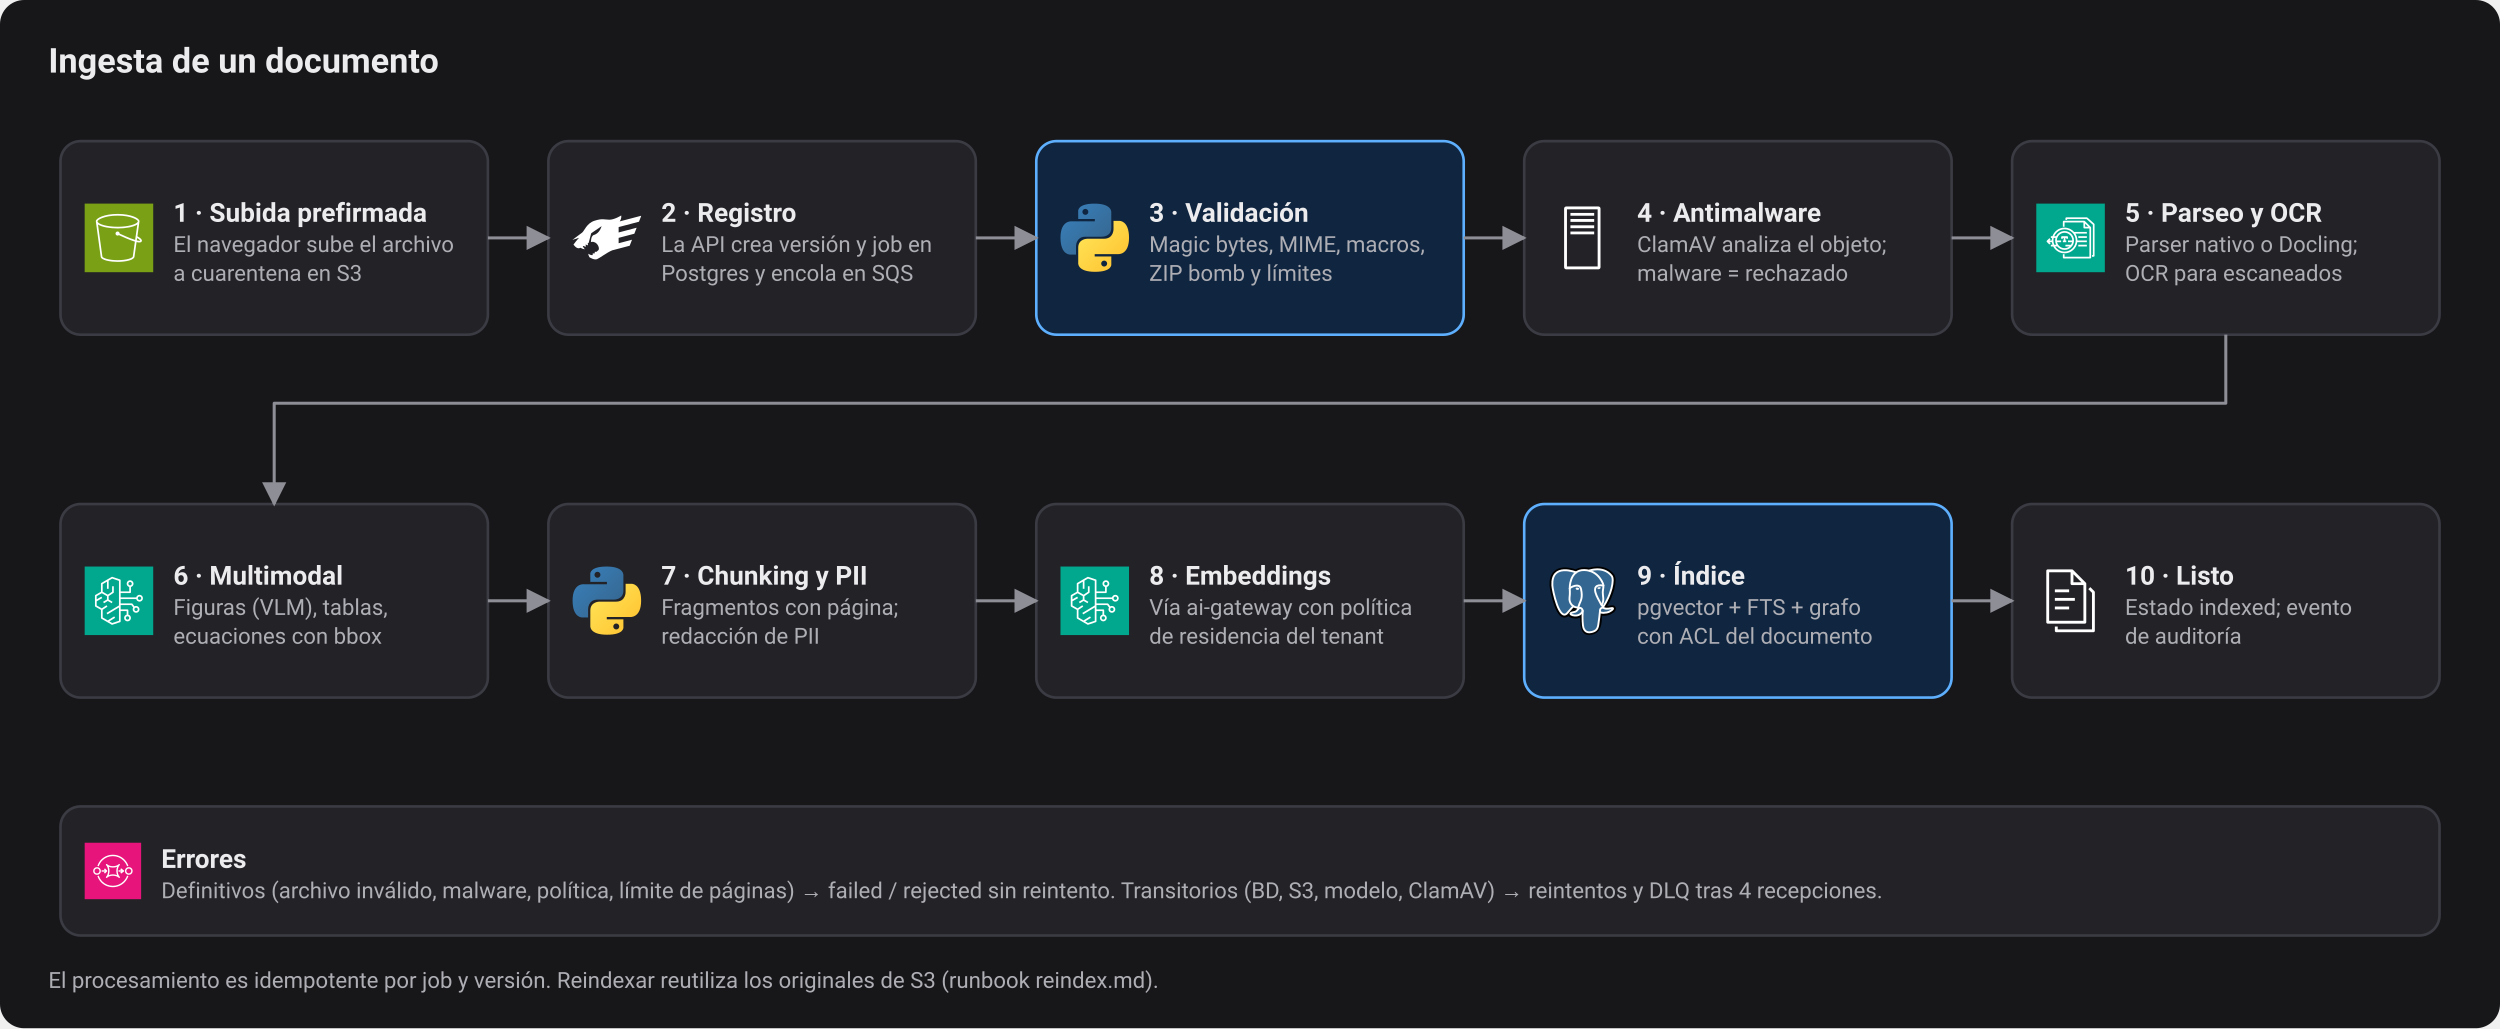
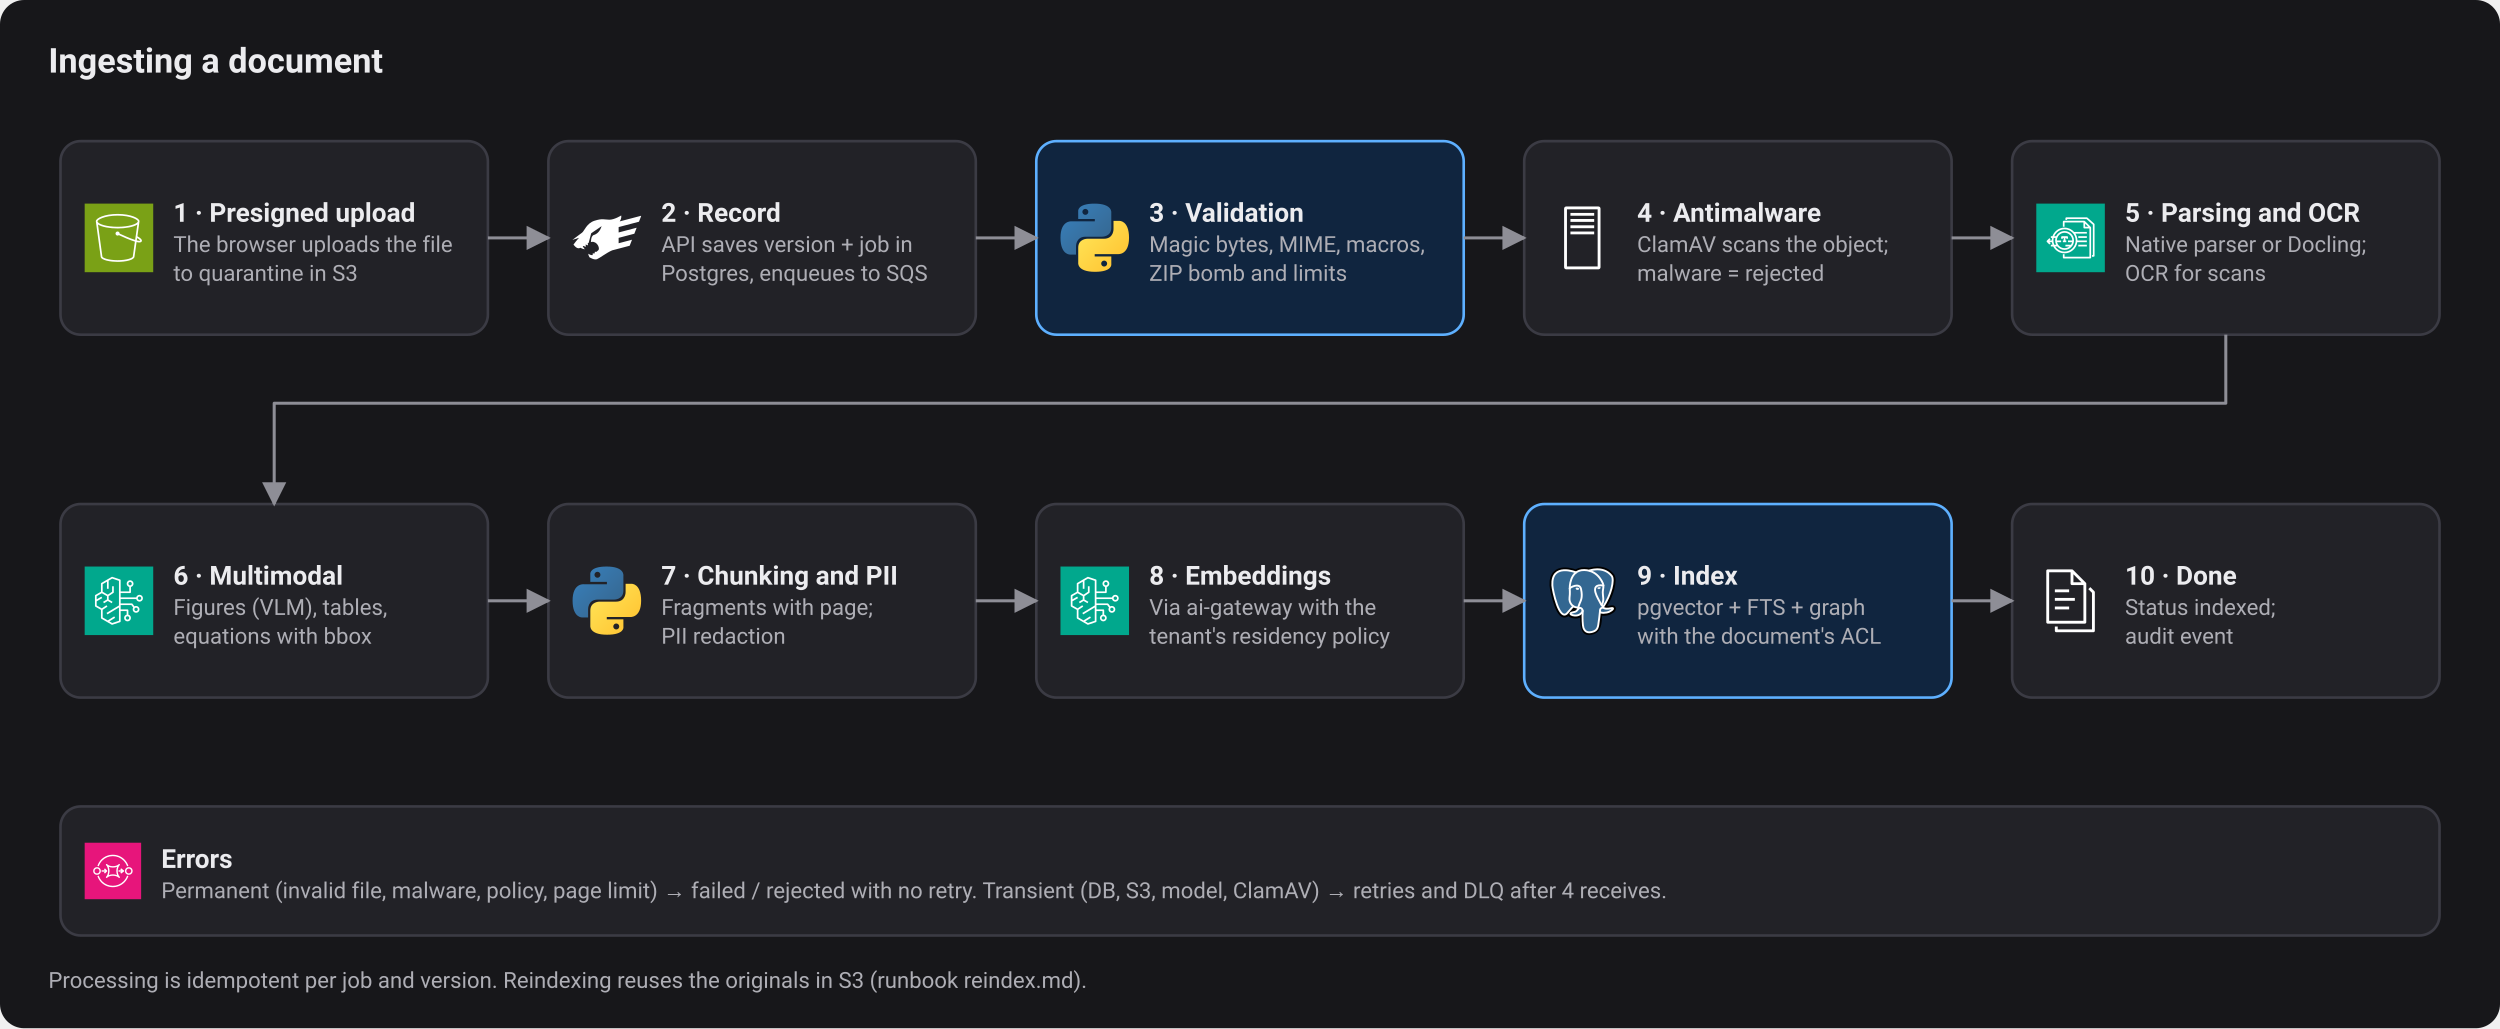
<svg xmlns="http://www.w3.org/2000/svg" viewBox="0 0 1240 510" width="1240" height="510" font-family="ui-sans-serif, system-ui, -apple-system, 'Segoe UI', Roboto, 'Helvetica Neue', Arial, sans-serif" role="img" aria-labelledby="t d">
  <defs>
    <marker id="arrow" viewBox="0 0 10 10" refX="9" refY="5" markerWidth="8" markerHeight="8" orient="auto">
      <path d="M0,0 L10,5 L0,10 z" fill="#8e8e96" />
    </marker>
    <marker id="arrow-s" viewBox="0 0 10 10" refX="1" refY="5" markerWidth="8" markerHeight="8" orient="auto-start-reverse">
      <path d="M0,0 L10,5 L0,10 z" fill="#8e8e96" />
    </marker>
  </defs>
  <rect width="1240" height="510" rx="12" fill="#17171a" />
-   <text x="24.0" y="36.0" font-size="17" font-weight="700" fill="#ececef" text-anchor="start">Ingesta de un documento</text>
+   <text x="24.0" y="36.0" font-size="17" font-weight="700" fill="#ececef" text-anchor="start">Ingesting a document</text>
  <rect x="30" y="70" width="212" height="96" rx="10" fill="#222227" stroke="#3b3b44" stroke-width="1.3" />
  <svg x="42.0" y="101.0" width="34.0" height="34.0" viewBox="0 0 80 80" preserveAspectRatio="xMidYMid meet">
    <g stroke="none" stroke-width="1" fill="none" fill-rule="evenodd">
      <g fill="#7AA116">
        <rect x="0" y="0" width="80" height="80" />
      </g>
      <g transform="translate(12.9999, 11.9996)" fill="#FFFFFF">
        <path d="M47.836,30.893 L48.22,28.189 C51.761,30.31 51.807,31.186 51.806,31.21 C51.8,31.215 51.196,31.719 47.836,30.893 L47.836,30.893 Z M45.893,30.353 C39.773,28.501 31.25,24.591 27.801,22.961 C27.801,22.947 27.805,22.934 27.805,22.92 C27.805,21.595 26.727,20.517 25.401,20.517 C24.077,20.517 22.999,21.595 22.999,22.92 C22.999,24.245 24.077,25.323 25.401,25.323 C25.983,25.323 26.511,25.106 26.928,24.761 C30.986,26.682 39.443,30.535 45.608,32.355 L43.17,49.561 C43.163,49.608 43.16,49.655 43.16,49.702 C43.16,51.217 36.453,54 25.494,54 C14.419,54 7.641,51.217 7.641,49.702 C7.641,49.656 7.638,49.611 7.632,49.566 L2.538,12.359 C6.947,15.394 16.43,17 25.5,17 C34.556,17 44.023,15.4 48.441,12.374 L45.893,30.353 Z M2,8.478 C2.072,7.162 9.634,2 25.5,2 C41.364,2 48.927,7.161 49,8.478 L49,8.927 C48.13,11.878 38.33,15 25.5,15 C12.648,15 2.843,11.868 2,8.913 L2,8.478 Z M51,8.5 C51,5.035 41.066,0 25.5,0 C9.934,0 0,5.035 0,8.5 L0.094,9.254 L5.642,49.778 C5.775,54.31 17.861,56 25.494,56 C34.966,56 45.029,53.822 45.159,49.781 L47.555,32.884 C48.888,33.203 49.985,33.366 50.866,33.366 C52.049,33.366 52.849,33.077 53.334,32.499 C53.732,32.025 53.884,31.451 53.77,30.84 C53.511,29.456 51.868,27.964 48.522,26.055 L50.898,9.293 L51,8.5 Z" />
      </g>
    </g>
  </svg>
-   <text x="86.0" y="110.0" font-size="13" font-weight="600" fill="#ececef" text-anchor="start">1 · Subida prefirmada</text>
-   <text x="86.0" y="125.0" font-size="11" font-weight="400" fill="#aeaeb5" text-anchor="start">El navegador sube el archivo</text>
-   <text x="86.0" y="139.3" font-size="11" font-weight="400" fill="#aeaeb5" text-anchor="start">a cuarentena en S3</text>
+   <text x="86.0" y="110.0" font-size="13" font-weight="600" fill="#ececef" text-anchor="start">1 · Presigned upload</text>
+   <text x="86.0" y="125.0" font-size="11" font-weight="400" fill="#aeaeb5" text-anchor="start">The browser uploads the file</text>
+   <text x="86.0" y="139.3" font-size="11" font-weight="400" fill="#aeaeb5" text-anchor="start">to quarantine in S3</text>
  <rect x="272" y="70" width="212" height="96" rx="10" fill="#222227" stroke="#3b3b44" stroke-width="1.3" />
  <svg x="284.0" y="101.0" width="34.0" height="34.0" viewBox="0 0 256 167.509" preserveAspectRatio="xMidYMid meet">
    <path fill="#fff" d="M247.942 23.314 256 2.444l-.35-1.293-79.717 21.003C184.433 9.86 181.513 0 181.513 0s-25.457 16.257-44.709 15.832c-19.251-.426-25.457-5.564-54.977 3.853-29.52 9.41-37.86 38.295-46.419 44.5S0 90.603 0 90.603l.058.359 24.207-7.707S17.625 89.51 3.52 108.52l-.659-.609.025.134s11.336 17.324 22.463 14.121c1.118-.325 2.377-.859 3.753-1.56 4.48 2.495 10.327 4.947 16.783 5.622 0 0-4.37-5.08-8.016-10.86.984-.634 1.994-1.293 3.02-1.96l-.476.334 9.217 3.386-1.017-8.666c.033-.017.058-.042.091-.059l9.059 3.328-1.126-7.882a76.868 76.868 0 0 1 3.436-1.693l9.443-35.717 39.045-26.634-3.103 7.808c-7.916 19.468-22.78 24.064-22.78 24.064l-6.206 2.352c-4.612 5.455-6.556 6.798-8.14 25.107 3.72-.934 7.273-1.16 10.492-.292 16.683 4.496 22.463 24.599 17.967 30.162-1.126 1.393-3.803 3.77-7.181 6.565h-6.773l-.092 5.488c-.234.184-.467.359-.693.542h-6.89l-.083 5.355c-.609.468-1.218.918-1.801 1.36-6.473.133-14.673-5.514-14.673-5.514 0 5.139 4.28 13.046 4.28 13.046s.283-.133.758-.367c-.417.309-.65.476-.65.476s17.324 11.552 28.235 7.273c9.7-3.804 34.816-23.606 56.495-32.981l65.603-17.283 8.65-22.413-49.997 13.17V83.597l58.664-15.457 8.65-22.413-67.297 17.734V43.324z" />
  </svg>
-   <text x="328.0" y="110.0" font-size="13" font-weight="600" fill="#ececef" text-anchor="start">2 · Registro</text>
-   <text x="328.0" y="125.0" font-size="11" font-weight="400" fill="#aeaeb5" text-anchor="start">La API crea versión y job en</text>
-   <text x="328.0" y="139.3" font-size="11" font-weight="400" fill="#aeaeb5" text-anchor="start">Postgres y encola en SQS</text>
+   <text x="328.0" y="110.0" font-size="13" font-weight="600" fill="#ececef" text-anchor="start">2 · Record</text>
+   <text x="328.0" y="125.0" font-size="11" font-weight="400" fill="#aeaeb5" text-anchor="start">API saves version + job in</text>
+   <text x="328.0" y="139.3" font-size="11" font-weight="400" fill="#aeaeb5" text-anchor="start">Postgres, enqueues to SQS</text>
  <rect x="514" y="70" width="212" height="96" rx="10" fill="#10253f" stroke="#5eb0ff" stroke-width="1.3" />
  <svg x="526.0" y="101.0" width="34.0" height="34.0" viewBox="16 16 32 32" preserveAspectRatio="xMidYMid meet">
    <path fill="url(#i118-a)" d="M31.885 16c-8.124 0-7.617 3.523-7.617 3.523l.01 3.65h7.752v1.095H21.197S16 23.678 16 31.876c0 8.196 4.537 7.906 4.537 7.906h2.708v-3.804s-.146-4.537 4.465-4.537h7.688s4.32.07 4.32-4.175v-7.019S40.374 16 31.885 16zm-4.275 2.454a1.394 1.394 0 1 1 0 2.79 1.393 1.393 0 0 1-1.395-1.395c0-.771.624-1.395 1.395-1.395z" />
    <path fill="url(#i118-b)" d="M32.115 47.833c8.124 0 7.617-3.523 7.617-3.523l-.01-3.65H31.97v-1.095h10.832S48 40.155 48 31.958c0-8.197-4.537-7.906-4.537-7.906h-2.708v3.803s.146 4.537-4.465 4.537h-7.688s-4.32-.07-4.32 4.175v7.019s-.656 4.247 7.833 4.247zm4.275-2.454a1.393 1.393 0 0 1-1.395-1.395 1.394 1.394 0 1 1 1.395 1.395z" />
    <defs>
      <linearGradient id="i118-a" x1="19.075" x2="34.898" y1="18.782" y2="34.658" gradientUnits="userSpaceOnUse">
        <stop stop-color="#387EB8" />
        <stop offset="1" stop-color="#366994" />
      </linearGradient>
      <linearGradient id="i118-b" x1="28.809" x2="45.803" y1="28.882" y2="45.163" gradientUnits="userSpaceOnUse">
        <stop stop-color="#FFE052" />
        <stop offset="1" stop-color="#FFC331" />
      </linearGradient>
    </defs>
  </svg>
-   <text x="570.0" y="110.0" font-size="13" font-weight="600" fill="#ececef" text-anchor="start">3 · Validación</text>
+   <text x="570.0" y="110.0" font-size="13" font-weight="600" fill="#ececef" text-anchor="start">3 · Validation</text>
  <text x="570.0" y="125.0" font-size="11" font-weight="400" fill="#aeaeb5" text-anchor="start">Magic bytes, MIME, macros,</text>
-   <text x="570.0" y="139.3" font-size="11" font-weight="400" fill="#aeaeb5" text-anchor="start">ZIP bomb y límites</text>
+   <text x="570.0" y="139.3" font-size="11" font-weight="400" fill="#aeaeb5" text-anchor="start">ZIP bomb and limits</text>
  <rect x="756" y="70" width="212" height="96" rx="10" fill="#222227" stroke="#3b3b44" stroke-width="1.3" />
  <svg x="768.0" y="101.0" width="34.0" height="34.0" viewBox="0 0 48 48" preserveAspectRatio="xMidYMid meet">
    <g stroke="none" stroke-width="1" fill="none" fill-rule="evenodd">
      <path d="M15.437,21.52 L32.064,21.52 L32.064,19.52 L15.437,19.52 L15.437,21.52 Z M15.437,17.196 L32.064,17.196 L32.064,15.196 L15.437,15.196 L15.437,17.196 Z M15.437,12.762 L32.064,12.762 L32.064,10.762 L15.437,10.762 L15.437,12.762 Z M15.437,8.494 L32.064,8.494 L32.064,6.494 L15.437,6.494 L15.437,8.494 Z M13,44.013 L34.499,44.013 L34.499,4 L13,4 L13,44.013 Z M35.032,2 L12.468,2 C11.659,2 11,2.659 11,3.469 L11,44.545 C11,45.355 11.659,46.013 12.468,46.013 L35.032,46.013 C35.841,46.013 36.499,45.355 36.499,44.545 L36.499,3.469 C36.499,2.659 35.841,2 35.032,2 L35.032,2 Z" fill="#FFFFFF" />
    </g>
  </svg>
  <text x="812.0" y="110.0" font-size="13" font-weight="600" fill="#ececef" text-anchor="start">4 · Antimalware</text>
-   <text x="812.0" y="125.0" font-size="11" font-weight="400" fill="#aeaeb5" text-anchor="start">ClamAV analiza el objeto;</text>
-   <text x="812.0" y="139.3" font-size="11" font-weight="400" fill="#aeaeb5" text-anchor="start">malware = rechazado</text>
+   <text x="812.0" y="125.0" font-size="11" font-weight="400" fill="#aeaeb5" text-anchor="start">ClamAV scans the object;</text>
+   <text x="812.0" y="139.3" font-size="11" font-weight="400" fill="#aeaeb5" text-anchor="start">malware = rejected</text>
  <rect x="998" y="70" width="212" height="96" rx="10" fill="#222227" stroke="#3b3b44" stroke-width="1.3" />
  <svg x="1010.0" y="101.0" width="34.0" height="34.0" viewBox="0 0 80 80" preserveAspectRatio="xMidYMid meet">
    <g stroke="none" stroke-width="1" fill="none" fill-rule="evenodd">
      <g fill="#01A88D">
        <rect x="0" y="0" width="80" height="80" />
      </g>
      <path d="M22.062,50 C24.376,53.603 28.41,56 33,56 C40.167,56 45.999,50.168 45.999,43 C45.999,35.832 40.167,30 33,30 C27.603,30 22.966,33.307 21.002,38 L23.214,38 C25.039,34.444 28.736,32 33,32 C39.065,32 43.999,36.935 43.999,43 C43.999,49.065 39.065,54 33,54 C29.591,54 26.541,52.441 24.521,50 L22.062,50 Z M37,45 L37,43 L41.999,43 C41.999,38.038 37.962,34 33,34 C28.037,34 23.999,38.038 23.999,43 L28.999,43 L28.999,45 L24.231,45 C25.144,49.002 28.725,52 33,52 C35.136,52 37.099,51.249 38.644,50 L34,50 L34,48 L40.478,48 C41.081,47.102 41.52,46.087 41.768,45 L37,45 Z M21.002,48 L23.214,48 C22.443,46.498 22,44.801 22,43 C22,41.959 22.155,40.955 22.426,40 L20.363,40 C20.134,40.965 19.999,41.966 19.999,43 C19.999,44.771 20.358,46.46 21.002,48 L21.002,48 Z M19.743,50 L17,50 L17,48 L18.874,48 C18.534,47.04 18.289,46.038 18.149,45 L15.414,45 L16.707,46.293 L15.292,47.707 L12.292,44.707 C11.903,44.316 11.903,43.684 12.292,43.293 L15.292,40.293 L16.707,41.707 L15.414,43 L18,43 C18,41.973 18.104,40.97 18.302,40 L17,40 L17,38 L18.874,38 C20.94,32.184 26.483,28 33,28 C37.427,28 41.4,29.939 44.148,33 L59,33 L59,35 L45.666,35 C47.135,37.318 47.999,40.058 47.999,43 L59,43 L59,45 L47.85,45 C46.868,52.327 40.591,58 33,58 C27.256,58 22.262,54.752 19.743,50 L19.743,50 Z M37,39 C37,38.448 36.552,38 36,38 L29.999,38 C29.447,38 28.999,38.448 28.999,39 L28.999,41 L31,41 L31,40 L32,40 L32,43 L31,43 L31,45 L35,45 L35,43 L34,43 L34,40 L35,40 L35,41 L37,41 L37,39 Z M49,40 L59,40 L59,38 L49,38 L49,40 Z M49,50 L59,50 L59,48 L49,48 L49,50 Z M57,27 L60.585,27 L57,23.414 L57,27 Z M63.707,27.293 C63.894,27.48 64,27.735 64,28 L64,63 C64,63.552 63.552,64 63,64 L32,64 C31.447,64 31,63.552 31,63 L31,59 L33,59 L33,62 L62,62 L62,29 L56,29 C55.447,29 55,28.552 55,28 L55,22 L33,22 L33,27 L31,27 L31,21 C31,20.448 31.447,20 32,20 L56,20 C56.265,20 56.519,20.105 56.707,20.293 L63.707,27.293 Z M68,24.166 L68,61 C68,61.552 67.552,62 67,62 L65,62 L65,60 L66,60 L66,24.612 L58.617,18 L36,18 L36,19 L34,19 L34,17 C34,16.448 34.447,16 35,16 L59,16 C59.246,16 59.483,16.091 59.666,16.255 L67.666,23.42 C67.878,23.61 68,23.881 68,24.166 L68,24.166 Z" fill="#FFFFFF" />
    </g>
  </svg>
-   <text x="1054.0" y="110.0" font-size="13" font-weight="600" fill="#ececef" text-anchor="start">5 · Parseo y OCR</text>
-   <text x="1054.0" y="125.0" font-size="11" font-weight="400" fill="#aeaeb5" text-anchor="start">Parser nativo o Docling;</text>
-   <text x="1054.0" y="139.3" font-size="11" font-weight="400" fill="#aeaeb5" text-anchor="start">OCR para escaneados</text>
+   <text x="1054.0" y="110.0" font-size="13" font-weight="600" fill="#ececef" text-anchor="start">5 · Parsing and OCR</text>
+   <text x="1054.0" y="125.0" font-size="11" font-weight="400" fill="#aeaeb5" text-anchor="start">Native parser or Docling;</text>
+   <text x="1054.0" y="139.3" font-size="11" font-weight="400" fill="#aeaeb5" text-anchor="start">OCR for scans</text>
  <rect x="30" y="250" width="212" height="96" rx="10" fill="#222227" stroke="#3b3b44" stroke-width="1.3" />
  <svg x="42.0" y="281.0" width="34.0" height="34.0" viewBox="0 0 80 80" preserveAspectRatio="xMidYMid meet">
    <g stroke="none" stroke-width="1" fill="none" fill-rule="evenodd">
      <g fill="#01A88D">
        <rect x="0" y="0" width="80" height="80" />
      </g>
      <g transform="translate(12, 12)" fill="#FFFFFF">
        <path d="M52,27 C50.897,27 50,26.103 50,25 C50,23.897 50.897,23 52,23 C53.103,23 54,23.897 54,25 C54,26.103 53.103,27 52,27 L52,27 Z M20.113,53.908 L16.865,52.014 L23.53,47.848 L22.47,46.152 L14.913,50.875 L9,47.426 L9,38.535 L14.555,34.832 L13.445,33.168 L7.959,36.825 L2,33.42 L2,28.58 L8.496,24.868 L7.504,23.132 L2,26.277 L2,22.58 L8,19.152 L14,22.58 L14,26.434 L9.485,29.143 L10.515,30.857 L15,28.166 L19.485,30.857 L20.515,29.143 L16,26.434 L16,22.535 L21.555,18.832 C21.833,18.646 22,18.334 22,18 L22,11 L20,11 L20,17.465 L14.959,20.825 L9,17.42 L9,8.574 L14,5.658 L14,14 L16,14 L16,4.491 L20.113,2.092 L28,4.721 L28,33.434 L13.485,42.143 L14.515,43.857 L28,35.766 L28,51.279 L20.113,53.908 Z M50,38 C50,39.103 49.103,40 48,40 C46.897,40 46,39.103 46,38 C46,36.897 46.897,36 48,36 C49.103,36 50,36.897 50,38 L50,38 Z M40,48 C40,49.103 39.103,50 38,50 C36.897,50 36,49.103 36,48 C36,46.897 36.897,46 38,46 C39.103,46 40,46.897 40,48 L40,48 Z M39,8 C39,6.897 39.897,6 41,6 C42.103,6 43,6.897 43,8 C43,9.103 42.103,10 41,10 C39.897,10 39,9.103 39,8 L39,8 Z M52,21 C50.141,21 48.589,22.28 48.142,24 L30,24 L30,19 L41,19 C41.553,19 42,18.552 42,18 L42,11.858 C43.72,11.411 45,9.858 45,8 C45,5.794 43.206,4 41,4 C38.794,4 37,5.794 37,8 C37,9.858 38.28,11.411 40,11.858 L40,17 L30,17 L30,4 C30,3.569 29.725,3.188 29.316,3.051 L20.316,0.051 C20.042,-0.039 19.744,-0.009 19.496,0.136 L7.496,7.136 C7.188,7.315 7,7.645 7,8 L7,17.42 L0.504,21.132 C0.192,21.31 0,21.641 0,22 L0,34 C0,34.359 0.192,34.69 0.504,34.868 L7,38.58 L7,48 C7,48.355 7.188,48.685 7.496,48.864 L19.496,55.864 C19.65,55.954 19.825,56 20,56 C20.106,56 20.213,55.983 20.316,55.949 L29.316,52.949 C29.725,52.812 30,52.431 30,52 L30,40 L37,40 L37,44.142 C35.28,44.589 34,46.142 34,48 C34,50.206 35.794,52 38,52 C40.206,52 42,50.206 42,48 C42,46.142 40.72,44.589 39,44.142 L39,39 C39,38.448 38.553,38 38,38 L30,38 L30,33 L42.5,33 L44.638,35.85 C44.239,36.472 44,37.207 44,38 C44,40.206 45.794,42 48,42 C50.206,42 52,40.206 52,38 C52,35.794 50.206,34 48,34 C47.316,34 46.682,34.188 46.119,34.492 L43.8,31.4 C43.611,31.148 43.314,31 43,31 L30,31 L30,26 L48.142,26 C48.589,27.72 50.141,29 52,29 C54.206,29 56,27.206 56,25 C56,22.794 54.206,21 52,21 L52,21 Z" />
      </g>
    </g>
  </svg>
  <text x="86.0" y="290.0" font-size="13" font-weight="600" fill="#ececef" text-anchor="start">6 · Multimodal</text>
-   <text x="86.0" y="305.0" font-size="11" font-weight="400" fill="#aeaeb5" text-anchor="start">Figuras (VLM), tablas,</text>
-   <text x="86.0" y="319.3" font-size="11" font-weight="400" fill="#aeaeb5" text-anchor="start">ecuaciones con bbox</text>
+   <text x="86.0" y="305.0" font-size="11" font-weight="400" fill="#aeaeb5" text-anchor="start">Figures (VLM), tables,</text>
+   <text x="86.0" y="319.3" font-size="11" font-weight="400" fill="#aeaeb5" text-anchor="start">equations with bbox</text>
  <rect x="272" y="250" width="212" height="96" rx="10" fill="#222227" stroke="#3b3b44" stroke-width="1.3" />
  <svg x="284.0" y="281.0" width="34.0" height="34.0" viewBox="16 16 32 32" preserveAspectRatio="xMidYMid meet">
    <path fill="url(#i122-a)" d="M31.885 16c-8.124 0-7.617 3.523-7.617 3.523l.01 3.65h7.752v1.095H21.197S16 23.678 16 31.876c0 8.196 4.537 7.906 4.537 7.906h2.708v-3.804s-.146-4.537 4.465-4.537h7.688s4.32.07 4.32-4.175v-7.019S40.374 16 31.885 16zm-4.275 2.454a1.394 1.394 0 1 1 0 2.79 1.393 1.393 0 0 1-1.395-1.395c0-.771.624-1.395 1.395-1.395z" />
    <path fill="url(#i122-b)" d="M32.115 47.833c8.124 0 7.617-3.523 7.617-3.523l-.01-3.65H31.97v-1.095h10.832S48 40.155 48 31.958c0-8.197-4.537-7.906-4.537-7.906h-2.708v3.803s.146 4.537-4.465 4.537h-7.688s-4.32-.07-4.32 4.175v7.019s-.656 4.247 7.833 4.247zm4.275-2.454a1.393 1.393 0 0 1-1.395-1.395 1.394 1.394 0 1 1 1.395 1.395z" />
    <defs>
      <linearGradient id="i122-a" x1="19.075" x2="34.898" y1="18.782" y2="34.658" gradientUnits="userSpaceOnUse">
        <stop stop-color="#387EB8" />
        <stop offset="1" stop-color="#366994" />
      </linearGradient>
      <linearGradient id="i122-b" x1="28.809" x2="45.803" y1="28.882" y2="45.163" gradientUnits="userSpaceOnUse">
        <stop stop-color="#FFE052" />
        <stop offset="1" stop-color="#FFC331" />
      </linearGradient>
    </defs>
  </svg>
-   <text x="328.0" y="290.0" font-size="13" font-weight="600" fill="#ececef" text-anchor="start">7 · Chunking y PII</text>
-   <text x="328.0" y="305.0" font-size="11" font-weight="400" fill="#aeaeb5" text-anchor="start">Fragmentos con página;</text>
-   <text x="328.0" y="319.3" font-size="11" font-weight="400" fill="#aeaeb5" text-anchor="start">redacción de PII</text>
+   <text x="328.0" y="290.0" font-size="13" font-weight="600" fill="#ececef" text-anchor="start">7 · Chunking and PII</text>
+   <text x="328.0" y="305.0" font-size="11" font-weight="400" fill="#aeaeb5" text-anchor="start">Fragments with page;</text>
+   <text x="328.0" y="319.3" font-size="11" font-weight="400" fill="#aeaeb5" text-anchor="start">PII redaction</text>
  <rect x="514" y="250" width="212" height="96" rx="10" fill="#222227" stroke="#3b3b44" stroke-width="1.3" />
  <svg x="526.0" y="281.0" width="34.0" height="34.0" viewBox="0 0 80 80" preserveAspectRatio="xMidYMid meet">
    <g stroke="none" stroke-width="1" fill="none" fill-rule="evenodd">
      <g fill="#01A88D">
        <rect x="0" y="0" width="80" height="80" />
      </g>
      <g transform="translate(12, 12)" fill="#FFFFFF">
        <path d="M52,27 C50.897,27 50,26.103 50,25 C50,23.897 50.897,23 52,23 C53.103,23 54,23.897 54,25 C54,26.103 53.103,27 52,27 L52,27 Z M20.113,53.908 L16.865,52.014 L23.53,47.848 L22.47,46.152 L14.913,50.875 L9,47.426 L9,38.535 L14.555,34.832 L13.445,33.168 L7.959,36.825 L2,33.42 L2,28.58 L8.496,24.868 L7.504,23.132 L2,26.277 L2,22.58 L8,19.152 L14,22.58 L14,26.434 L9.485,29.143 L10.515,30.857 L15,28.166 L19.485,30.857 L20.515,29.143 L16,26.434 L16,22.535 L21.555,18.832 C21.833,18.646 22,18.334 22,18 L22,11 L20,11 L20,17.465 L14.959,20.825 L9,17.42 L9,8.574 L14,5.658 L14,14 L16,14 L16,4.491 L20.113,2.092 L28,4.721 L28,33.434 L13.485,42.143 L14.515,43.857 L28,35.766 L28,51.279 L20.113,53.908 Z M50,38 C50,39.103 49.103,40 48,40 C46.897,40 46,39.103 46,38 C46,36.897 46.897,36 48,36 C49.103,36 50,36.897 50,38 L50,38 Z M40,48 C40,49.103 39.103,50 38,50 C36.897,50 36,49.103 36,48 C36,46.897 36.897,46 38,46 C39.103,46 40,46.897 40,48 L40,48 Z M39,8 C39,6.897 39.897,6 41,6 C42.103,6 43,6.897 43,8 C43,9.103 42.103,10 41,10 C39.897,10 39,9.103 39,8 L39,8 Z M52,21 C50.141,21 48.589,22.28 48.142,24 L30,24 L30,19 L41,19 C41.553,19 42,18.552 42,18 L42,11.858 C43.72,11.411 45,9.858 45,8 C45,5.794 43.206,4 41,4 C38.794,4 37,5.794 37,8 C37,9.858 38.28,11.411 40,11.858 L40,17 L30,17 L30,4 C30,3.569 29.725,3.188 29.316,3.051 L20.316,0.051 C20.042,-0.039 19.744,-0.009 19.496,0.136 L7.496,7.136 C7.188,7.315 7,7.645 7,8 L7,17.42 L0.504,21.132 C0.192,21.31 0,21.641 0,22 L0,34 C0,34.359 0.192,34.69 0.504,34.868 L7,38.58 L7,48 C7,48.355 7.188,48.685 7.496,48.864 L19.496,55.864 C19.65,55.954 19.825,56 20,56 C20.106,56 20.213,55.983 20.316,55.949 L29.316,52.949 C29.725,52.812 30,52.431 30,52 L30,40 L37,40 L37,44.142 C35.28,44.589 34,46.142 34,48 C34,50.206 35.794,52 38,52 C40.206,52 42,50.206 42,48 C42,46.142 40.72,44.589 39,44.142 L39,39 C39,38.448 38.553,38 38,38 L30,38 L30,33 L42.5,33 L44.638,35.85 C44.239,36.472 44,37.207 44,38 C44,40.206 45.794,42 48,42 C50.206,42 52,40.206 52,38 C52,35.794 50.206,34 48,34 C47.316,34 46.682,34.188 46.119,34.492 L43.8,31.4 C43.611,31.148 43.314,31 43,31 L30,31 L30,26 L48.142,26 C48.589,27.72 50.141,29 52,29 C54.206,29 56,27.206 56,25 C56,22.794 54.206,21 52,21 L52,21 Z" />
      </g>
    </g>
  </svg>
  <text x="570.0" y="290.0" font-size="13" font-weight="600" fill="#ececef" text-anchor="start">8 · Embeddings</text>
-   <text x="570.0" y="305.0" font-size="11" font-weight="400" fill="#aeaeb5" text-anchor="start">Vía ai-gateway con política</text>
-   <text x="570.0" y="319.3" font-size="11" font-weight="400" fill="#aeaeb5" text-anchor="start">de residencia del tenant</text>
+   <text x="570.0" y="305.0" font-size="11" font-weight="400" fill="#aeaeb5" text-anchor="start">Via ai-gateway with the</text>
+   <text x="570.0" y="319.3" font-size="11" font-weight="400" fill="#aeaeb5" text-anchor="start">tenant's residency policy</text>
  <rect x="756" y="250" width="212" height="96" rx="10" fill="#10253f" stroke="#5eb0ff" stroke-width="1.3" />
  <svg x="768.0" y="281.0" width="34.0" height="34.0" viewBox="0 0 432.071 445.383" preserveAspectRatio="xMidYMid meet">
    <g style="fill-rule:nonzero;clip-rule:nonzero;fill:none;stroke:#fff;stroke-width:12.465;stroke-linecap:round;stroke-linejoin:round;stroke-miterlimit:4">
      <path d="M323.205 324.227c2.833-23.601 1.984-27.062 19.563-23.239l4.463.392c13.517.615 31.199-2.174 41.587-7 22.362-10.376 35.622-27.7 13.572-23.148-50.297 10.376-53.755-6.655-53.755-6.655 53.111-78.803 75.313-178.836 56.149-203.322-52.27-66.789-142.748-35.206-144.262-34.386l-.482.089c-9.938-2.062-21.06-3.294-33.554-3.496-22.761-.374-40.032 5.967-53.133 15.904 0 0-161.408-66.498-153.899 83.628 1.597 31.936 45.777 241.655 98.47 178.31 19.259-23.163 37.871-42.748 37.871-42.748 9.242 6.14 20.307 9.272 31.912 8.147l.897-.765c-.281 2.876-.157 5.689.359 9.019-13.572 15.167-9.584 17.83-36.723 23.416-27.457 5.659-11.326 15.734-.797 18.367 12.768 3.193 42.305 7.716 62.268-20.224l-.795 3.188c5.325 4.26 4.965 30.619 5.72 49.452.756 18.834 2.017 36.409 5.856 46.771 3.839 10.36 8.369 37.05 44.036 29.406 29.809-6.388 52.6-15.582 54.677-101.107" style="fill:#000;stroke:#000;stroke-width:37.395;stroke-linecap:butt;stroke-linejoin:miter" />
      <path stroke="none" d="M402.395 271.23c-50.302 10.376-53.76-6.655-53.76-6.655 53.111-78.808 75.313-178.843 56.153-203.326-52.27-66.785-142.752-35.2-144.262-34.38l-.486.087c-9.938-2.063-21.06-3.292-33.56-3.496-22.761-.373-40.026 5.967-53.127 15.902 0 0-161.411-66.495-153.904 83.63 1.597 31.938 45.776 241.657 98.471 178.312 19.26-23.163 37.869-42.748 37.869-42.748 9.243 6.14 20.308 9.272 31.908 8.147l.901-.765c-.28 2.876-.152 5.689.361 9.019-13.575 15.167-9.586 17.83-36.723 23.416-27.459 5.659-11.328 15.734-.796 18.367 12.768 3.193 42.307 7.716 62.266-20.224l-.796 3.188c5.319 4.26 9.054 27.711 8.428 48.969-.626 21.259-1.044 35.854 3.147 47.254 4.191 11.4 8.368 37.05 44.042 29.406 29.809-6.388 45.256-22.942 47.405-50.555 1.525-19.631 4.976-16.729 5.194-34.28l2.768-8.309c3.192-26.611.507-35.196 18.872-31.203l4.463.392c13.517.615 31.208-2.174 41.591-7 22.358-10.376 35.618-27.7 13.573-23.148z" style="fill:#336791;stroke:none" />
      <path d="M215.866 286.484c-1.385 49.516.348 99.377 5.193 111.495 4.848 12.118 15.223 35.688 50.9 28.045 29.806-6.39 40.651-18.756 45.357-46.051 3.466-20.082 10.148-75.854 11.005-87.281M173.104 38.256S11.583-27.76 19.092 122.365c1.597 31.938 45.779 241.664 98.473 178.316 19.256-23.166 36.671-41.335 36.671-41.335M260.349 26.207c-5.591 1.753 89.848-34.889 144.087 34.417 19.159 24.484-3.043 124.519-56.153 203.329" />
      <path d="M348.282 263.953s3.461 17.036 53.764 6.653c22.04-4.552 8.776 12.774-13.577 23.155-18.345 8.514-59.474 10.696-60.146-1.069-1.729-30.355 21.647-21.133 19.96-28.739-1.525-6.85-11.979-13.573-18.894-30.338-6.037-14.633-82.796-126.849 21.287-110.183 3.813-.789-27.146-99.002-124.553-100.599-97.385-1.597-94.19 119.762-94.19 119.762" style="stroke-linejoin:bevel" />
      <path d="M188.604 274.334c-13.577 15.166-9.584 17.829-36.723 23.417-27.459 5.66-11.326 15.733-.797 18.365 12.768 3.195 42.307 7.718 62.266-20.229 6.078-8.509-.036-22.086-8.385-25.547-4.034-1.671-9.428-3.765-16.361 3.994z" />
      <path d="M187.715 274.069c-1.368-8.917 2.93-19.528 7.536-31.942 6.922-18.626 22.893-37.255 10.117-96.339-9.523-44.029-73.396-9.163-73.436-3.193-.039 5.968 2.889 30.26-1.067 58.548-5.162 36.913 23.488 68.132 56.479 64.938" />
      <path d="M172.517 141.7c-.288 2.039 3.733 7.48 8.976 8.207 5.234.73 9.714-3.522 9.998-5.559.284-2.039-3.732-4.285-8.977-5.015-5.237-.731-9.719.333-9.996 2.367z" style="fill:#fff;stroke-width:4.155;stroke-linecap:butt;stroke-linejoin:miter" />
      <path d="M331.941 137.543c.284 2.039-3.732 7.48-8.976 8.207-5.238.73-9.718-3.522-10.005-5.559-.277-2.039 3.74-4.285 8.979-5.015 5.239-.73 9.718.333 10.002 2.368z" style="fill:#fff;stroke-width:2.078;stroke-linecap:butt;stroke-linejoin:miter" />
      <path d="M350.676 123.432c.863 15.994-3.445 26.888-3.988 43.914-.804 24.748 11.799 53.074-7.191 81.435" />
    </g>
  </svg>
-   <text x="812.0" y="290.0" font-size="13" font-weight="600" fill="#ececef" text-anchor="start">9 · Índice</text>
-   <text x="812.0" y="305.0" font-size="11" font-weight="400" fill="#aeaeb5" text-anchor="start">pgvector + FTS + grafo</text>
-   <text x="812.0" y="319.3" font-size="11" font-weight="400" fill="#aeaeb5" text-anchor="start">con ACL del documento</text>
+   <text x="812.0" y="290.0" font-size="13" font-weight="600" fill="#ececef" text-anchor="start">9 · Index</text>
+   <text x="812.0" y="305.0" font-size="11" font-weight="400" fill="#aeaeb5" text-anchor="start">pgvector + FTS + graph</text>
+   <text x="812.0" y="319.3" font-size="11" font-weight="400" fill="#aeaeb5" text-anchor="start">with the document's ACL</text>
  <rect x="998" y="250" width="212" height="96" rx="10" fill="#222227" stroke="#3b3b44" stroke-width="1.3" />
  <svg x="1010.0" y="281.0" width="34.0" height="34.0" viewBox="0 0 48 48" preserveAspectRatio="xMidYMid meet">
    <g stroke="none" stroke-width="1" fill="none" fill-rule="evenodd">
      <path d="M40.708,17.292 L37.834,14.418 L36.42,15.832 L39.001,18.413 L39.001,44 L15.001,44 L15.001,42 L13.001,42 L13.001,45 C13.001,45.552 13.448,46 14.001,46 L40.001,46 C40.554,46 41.001,45.552 41.001,45 L41.001,17.999 C41.001,17.734 40.895,17.479 40.708,17.292 L40.708,17.292 Z M33,38 L33,12.999 L25.001,12.999 C24.448,12.999 24.001,12.551 24.001,11.999 L24.001,4 L9,4 L9,38 L33,38 Z M26.001,10.999 L31.586,10.999 L26.001,5.414 L26.001,10.999 Z M34,40 L8,40 C7.447,40 7,39.552 7,39 L7,3 C7,2.448 7.447,2 8,2 L25.001,2 C25.267,2 25.52,2.105 25.708,2.293 L34.707,11.292 C34.895,11.48 35,11.734 35,11.999 L35,39 C35,39.552 34.553,40 34,40 L34,40 Z M13.001,18 L23,18 L23,16 L13.001,16 L13.001,18 Z M13.001,30 L23,30 L23,28 L13.001,28 L13.001,30 Z M13.001,23.999 L27,23.999 L27,21.999 L13.001,21.999 L13.001,23.999 Z" fill="#FFFFFF" />
    </g>
  </svg>
-   <text x="1054.0" y="290.0" font-size="13" font-weight="600" fill="#ececef" text-anchor="start">10 · Listo</text>
-   <text x="1054.0" y="305.0" font-size="11" font-weight="400" fill="#aeaeb5" text-anchor="start">Estado indexed; evento</text>
-   <text x="1054.0" y="319.3" font-size="11" font-weight="400" fill="#aeaeb5" text-anchor="start">de auditoría</text>
+   <text x="1054.0" y="290.0" font-size="13" font-weight="600" fill="#ececef" text-anchor="start">10 · Done</text>
+   <text x="1054.0" y="305.0" font-size="11" font-weight="400" fill="#aeaeb5" text-anchor="start">Status indexed;</text>
+   <text x="1054.0" y="319.3" font-size="11" font-weight="400" fill="#aeaeb5" text-anchor="start">audit event</text>
  <polyline points="242.0,118.0 272.0,118.0" fill="none" stroke="#8e8e96" stroke-width="1.5" stroke-linejoin="round" marker-end="url(#arrow)" />
  <polyline points="242.0,298.0 272.0,298.0" fill="none" stroke="#8e8e96" stroke-width="1.5" stroke-linejoin="round" marker-end="url(#arrow)" />
  <polyline points="484.0,118.0 514.0,118.0" fill="none" stroke="#8e8e96" stroke-width="1.5" stroke-linejoin="round" marker-end="url(#arrow)" />
  <polyline points="484.0,298.0 514.0,298.0" fill="none" stroke="#8e8e96" stroke-width="1.5" stroke-linejoin="round" marker-end="url(#arrow)" />
  <polyline points="726.0,118.0 756.0,118.0" fill="none" stroke="#8e8e96" stroke-width="1.5" stroke-linejoin="round" marker-end="url(#arrow)" />
  <polyline points="726.0,298.0 756.0,298.0" fill="none" stroke="#8e8e96" stroke-width="1.5" stroke-linejoin="round" marker-end="url(#arrow)" />
  <polyline points="968.0,118.0 998.0,118.0" fill="none" stroke="#8e8e96" stroke-width="1.5" stroke-linejoin="round" marker-end="url(#arrow)" />
  <polyline points="968.0,298.0 998.0,298.0" fill="none" stroke="#8e8e96" stroke-width="1.5" stroke-linejoin="round" marker-end="url(#arrow)" />
  <polyline points="1104.0,166.0 1104.0,200.0 136.0,200.0 136.0,250.0" fill="none" stroke="#8e8e96" stroke-width="1.5" stroke-linejoin="round" marker-end="url(#arrow)" />
  <rect x="30" y="400" width="1180" height="64" rx="10" fill="#222227" stroke="#3b3b44" stroke-width="1.3" />
  <svg x="42.0" y="418.0" width="28.0" height="28.0" viewBox="0 0 80 80" preserveAspectRatio="xMidYMid meet">
    <g stroke="none" stroke-width="1" fill="none" fill-rule="evenodd">
      <g fill="#E7157B">
        <rect x="0" y="0" width="80" height="80" />
      </g>
      <path d="M28.717,43.688 L31.719,40.722 C31.907,40.536 32.013,40.283 32.014,40.02 C32.015,39.756 31.91,39.503 31.723,39.316 L28.721,36.316 L27.302,37.718 L28.59,39.006 L24.009,39.006 L24.009,40.994 L28.606,40.994 L27.306,42.278 L28.717,43.688 Z M51.628,43.778 L55.63,40.793 C55.88,40.605 56.03,40.311 56.03,39.999 C56.03,39.686 55.88,39.391 55.629,39.203 L51.627,36.222 L50.426,37.813 L52.027,39.006 L48.024,39.006 L48.024,40.994 L52.026,40.994 L50.425,42.187 L51.628,43.778 Z M35.208,40 C35.208,42.111 34.843,44.101 34.16,45.833 C35.961,45.141 37.991,44.795 40.019,44.795 C42.048,44.795 44.078,45.141 45.877,45.833 C45.196,44.101 44.83,42.111 44.83,40 C44.83,37.889 45.196,35.9 45.877,34.167 C42.278,35.55 37.761,35.55 34.16,34.167 C34.843,35.9 35.208,37.889 35.208,40 L35.208,40 Z M30.306,49.651 C30.111,49.457 30.013,49.203 30.013,48.948 C30.013,48.694 30.111,48.439 30.306,48.245 C32.122,46.441 33.207,43.358 33.207,40 C33.207,36.642 32.122,33.559 30.306,31.755 C30.111,31.561 30.013,31.306 30.013,31.052 C30.013,30.797 30.111,30.543 30.306,30.349 C30.697,29.96 31.33,29.96 31.721,30.349 C35.598,34.202 44.44,34.202 48.318,30.349 C48.709,29.96 49.341,29.96 49.733,30.349 C49.928,30.543 50.026,30.797 50.026,31.052 C50.026,31.306 49.928,31.561 49.733,31.755 C47.916,33.559 46.832,36.642 46.832,40 C46.832,43.358 47.916,46.441 49.733,48.245 C49.928,48.439 50.026,48.694 50.026,48.948 C50.026,49.203 49.928,49.457 49.733,49.651 C49.537,49.845 49.281,49.943 49.025,49.943 C48.769,49.943 48.513,49.845 48.318,49.651 C44.44,45.798 35.598,45.798 31.721,49.651 C31.33,50.04 30.697,50.04 30.306,49.651 L30.306,49.651 Z M66.001,40.005 C66.001,39.078 65.638,38.207 64.978,37.552 C64.298,36.875 63.403,36.538 62.51,36.538 C61.616,36.538 60.722,36.875 60.041,37.552 C58.679,38.904 58.679,41.105 60.041,42.458 C61.402,43.81 63.615,43.811 64.978,42.458 C65.638,41.803 66.001,40.932 66.001,40.005 L66.001,40.005 Z M66.393,43.864 C65.323,44.928 63.917,45.459 62.51,45.459 C61.103,45.459 59.697,44.928 58.626,43.864 C56.484,41.736 56.484,38.274 58.626,36.146 C60.769,34.017 64.253,34.019 66.393,36.146 C68.536,38.274 68.536,41.736 66.393,43.864 L66.393,43.864 Z M20.98,40.028 C20.98,39.101 20.617,38.23 19.957,37.575 C19.298,36.92 18.421,36.559 17.489,36.559 C16.557,36.559 15.681,36.92 15.02,37.575 C14.361,38.23 13.999,39.101 13.999,40.028 C13.999,40.953 14.361,41.824 15.02,42.481 C16.34,43.79 18.639,43.79 19.957,42.481 C20.617,41.824 20.98,40.953 20.98,40.028 L20.98,40.028 Z M21.372,43.887 C20.302,44.95 18.896,45.482 17.489,45.482 C16.083,45.482 14.677,44.95 13.605,43.887 C11.465,41.759 11.465,38.297 13.605,36.169 C15.748,34.041 19.231,34.041 21.372,36.169 C23.514,38.297 23.514,41.759 21.372,43.887 L21.372,43.887 Z M54.896,54.856 C50.901,58.826 45.589,61.011 39.939,61.011 C34.288,61.011 28.976,58.826 24.982,54.856 C22.242,52.135 20.734,48.883 19.951,46.635 L18.06,47.285 C18.912,49.731 20.558,53.273 23.567,56.262 C27.939,60.608 33.753,63 39.939,63 C46.124,63 51.938,60.608 56.311,56.262 C58.837,53.753 60.85,50.564 61.979,47.282 L60.086,46.638 C59.053,49.638 57.21,52.557 54.896,54.856 L54.896,54.856 Z M19.95,33.366 L18.061,32.714 C19.272,29.25 21.229,26.061 23.573,23.733 C27.943,19.391 33.755,17 39.939,17 C46.123,17 51.935,19.391 56.305,23.733 C58.771,26.184 60.84,29.457 61.977,32.714 L60.088,33.366 C59.044,30.384 57.15,27.385 54.89,25.139 C50.898,21.172 45.588,18.989 39.939,18.989 C34.29,18.989 28.98,21.172 24.988,25.139 C22.854,27.26 21.065,30.182 19.95,33.366 L19.95,33.366 Z" fill="#FFFFFF" />
    </g>
  </svg>
-   <text x="80.0" y="430.5" font-size="13" font-weight="600" fill="#ececef" text-anchor="start">Errores</text>
-   <text x="80.0" y="445.5" font-size="11" font-weight="400" fill="#aeaeb5" text-anchor="start">Definitivos (archivo inválido, malware, política, límite de páginas) → failed / rejected sin reintento.  Transitorios (BD, S3, modelo, ClamAV) → reintentos y DLQ tras 4 recepciones.</text>
-   <text x="24.0" y="490.0" font-size="11" font-weight="400" fill="#aeaeb5" text-anchor="start">El procesamiento es idempotente por job y versión. Reindexar reutiliza los originales de S3 (runbook reindex.md).</text>
+   <text x="80.0" y="430.5" font-size="13" font-weight="600" fill="#ececef" text-anchor="start">Errors</text>
+   <text x="80.0" y="445.5" font-size="11" font-weight="400" fill="#aeaeb5" text-anchor="start">Permanent (invalid file, malware, policy, page limit) → failed / rejected with no retry.  Transient (DB, S3, model, ClamAV) → retries and DLQ after 4 receives.</text>
+   <text x="24.0" y="490.0" font-size="11" font-weight="400" fill="#aeaeb5" text-anchor="start">Processing is idempotent per job and version. Reindexing reuses the originals in S3 (runbook reindex.md).</text>
</svg>
